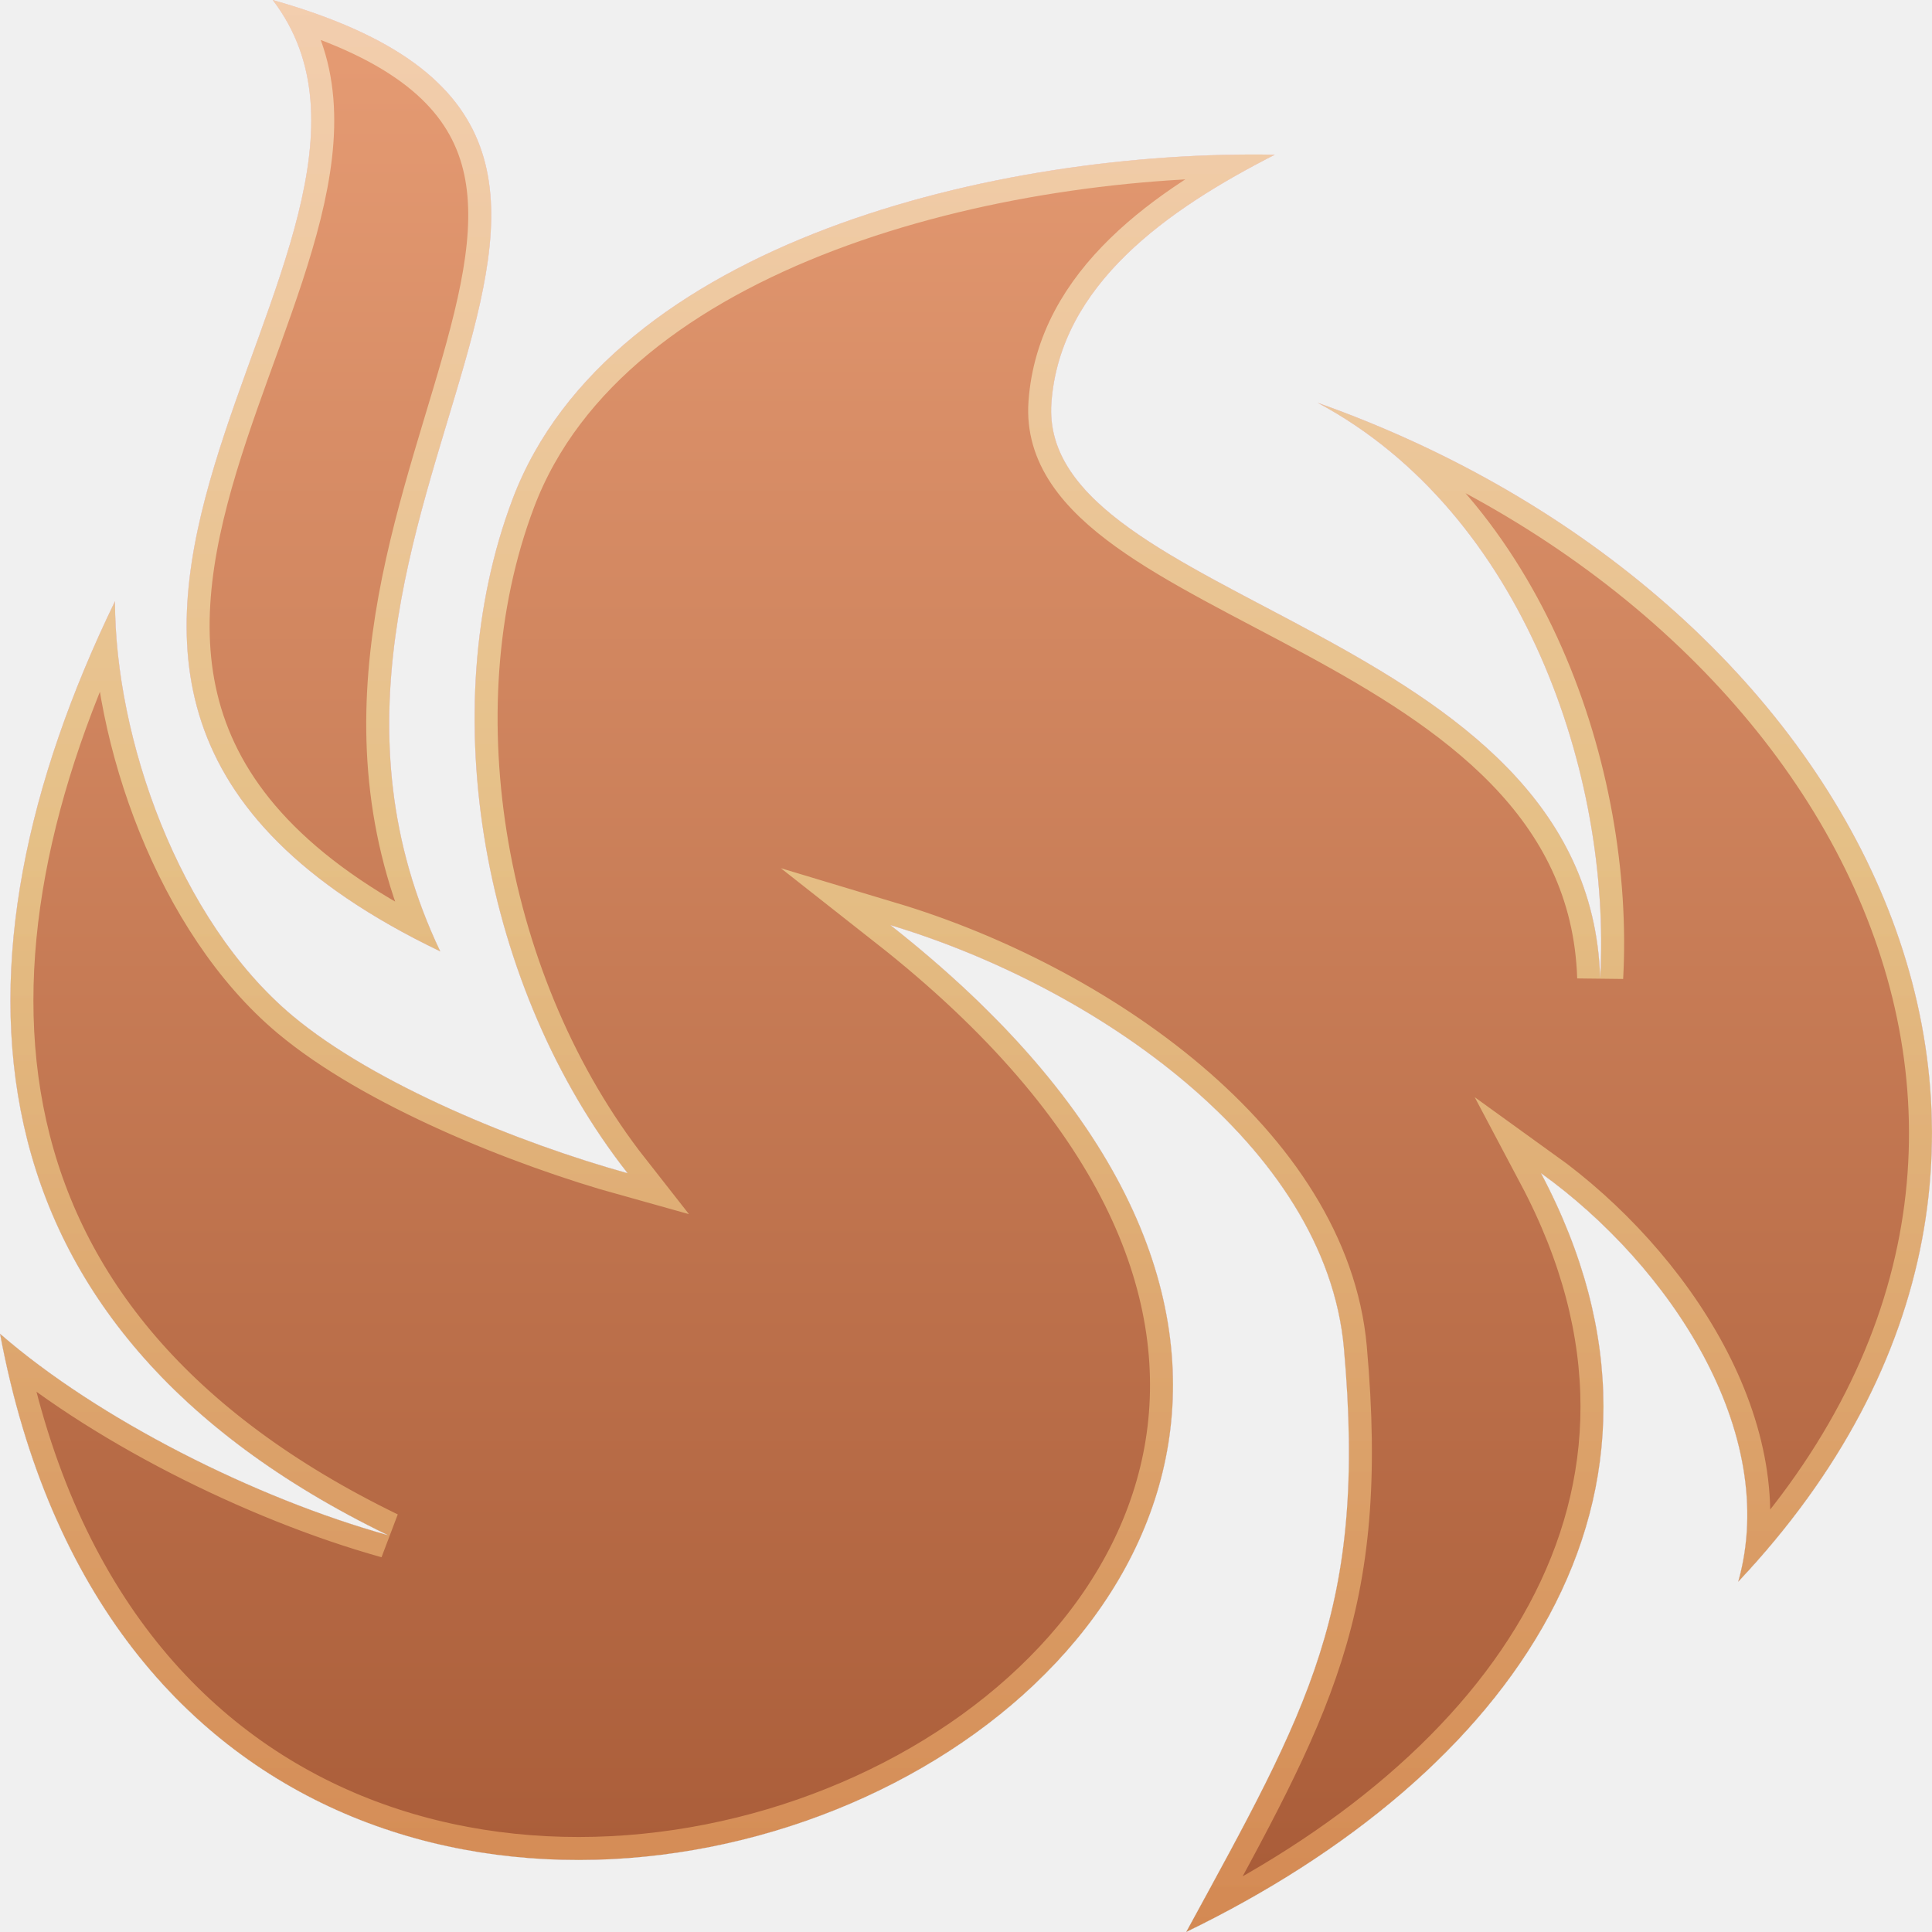
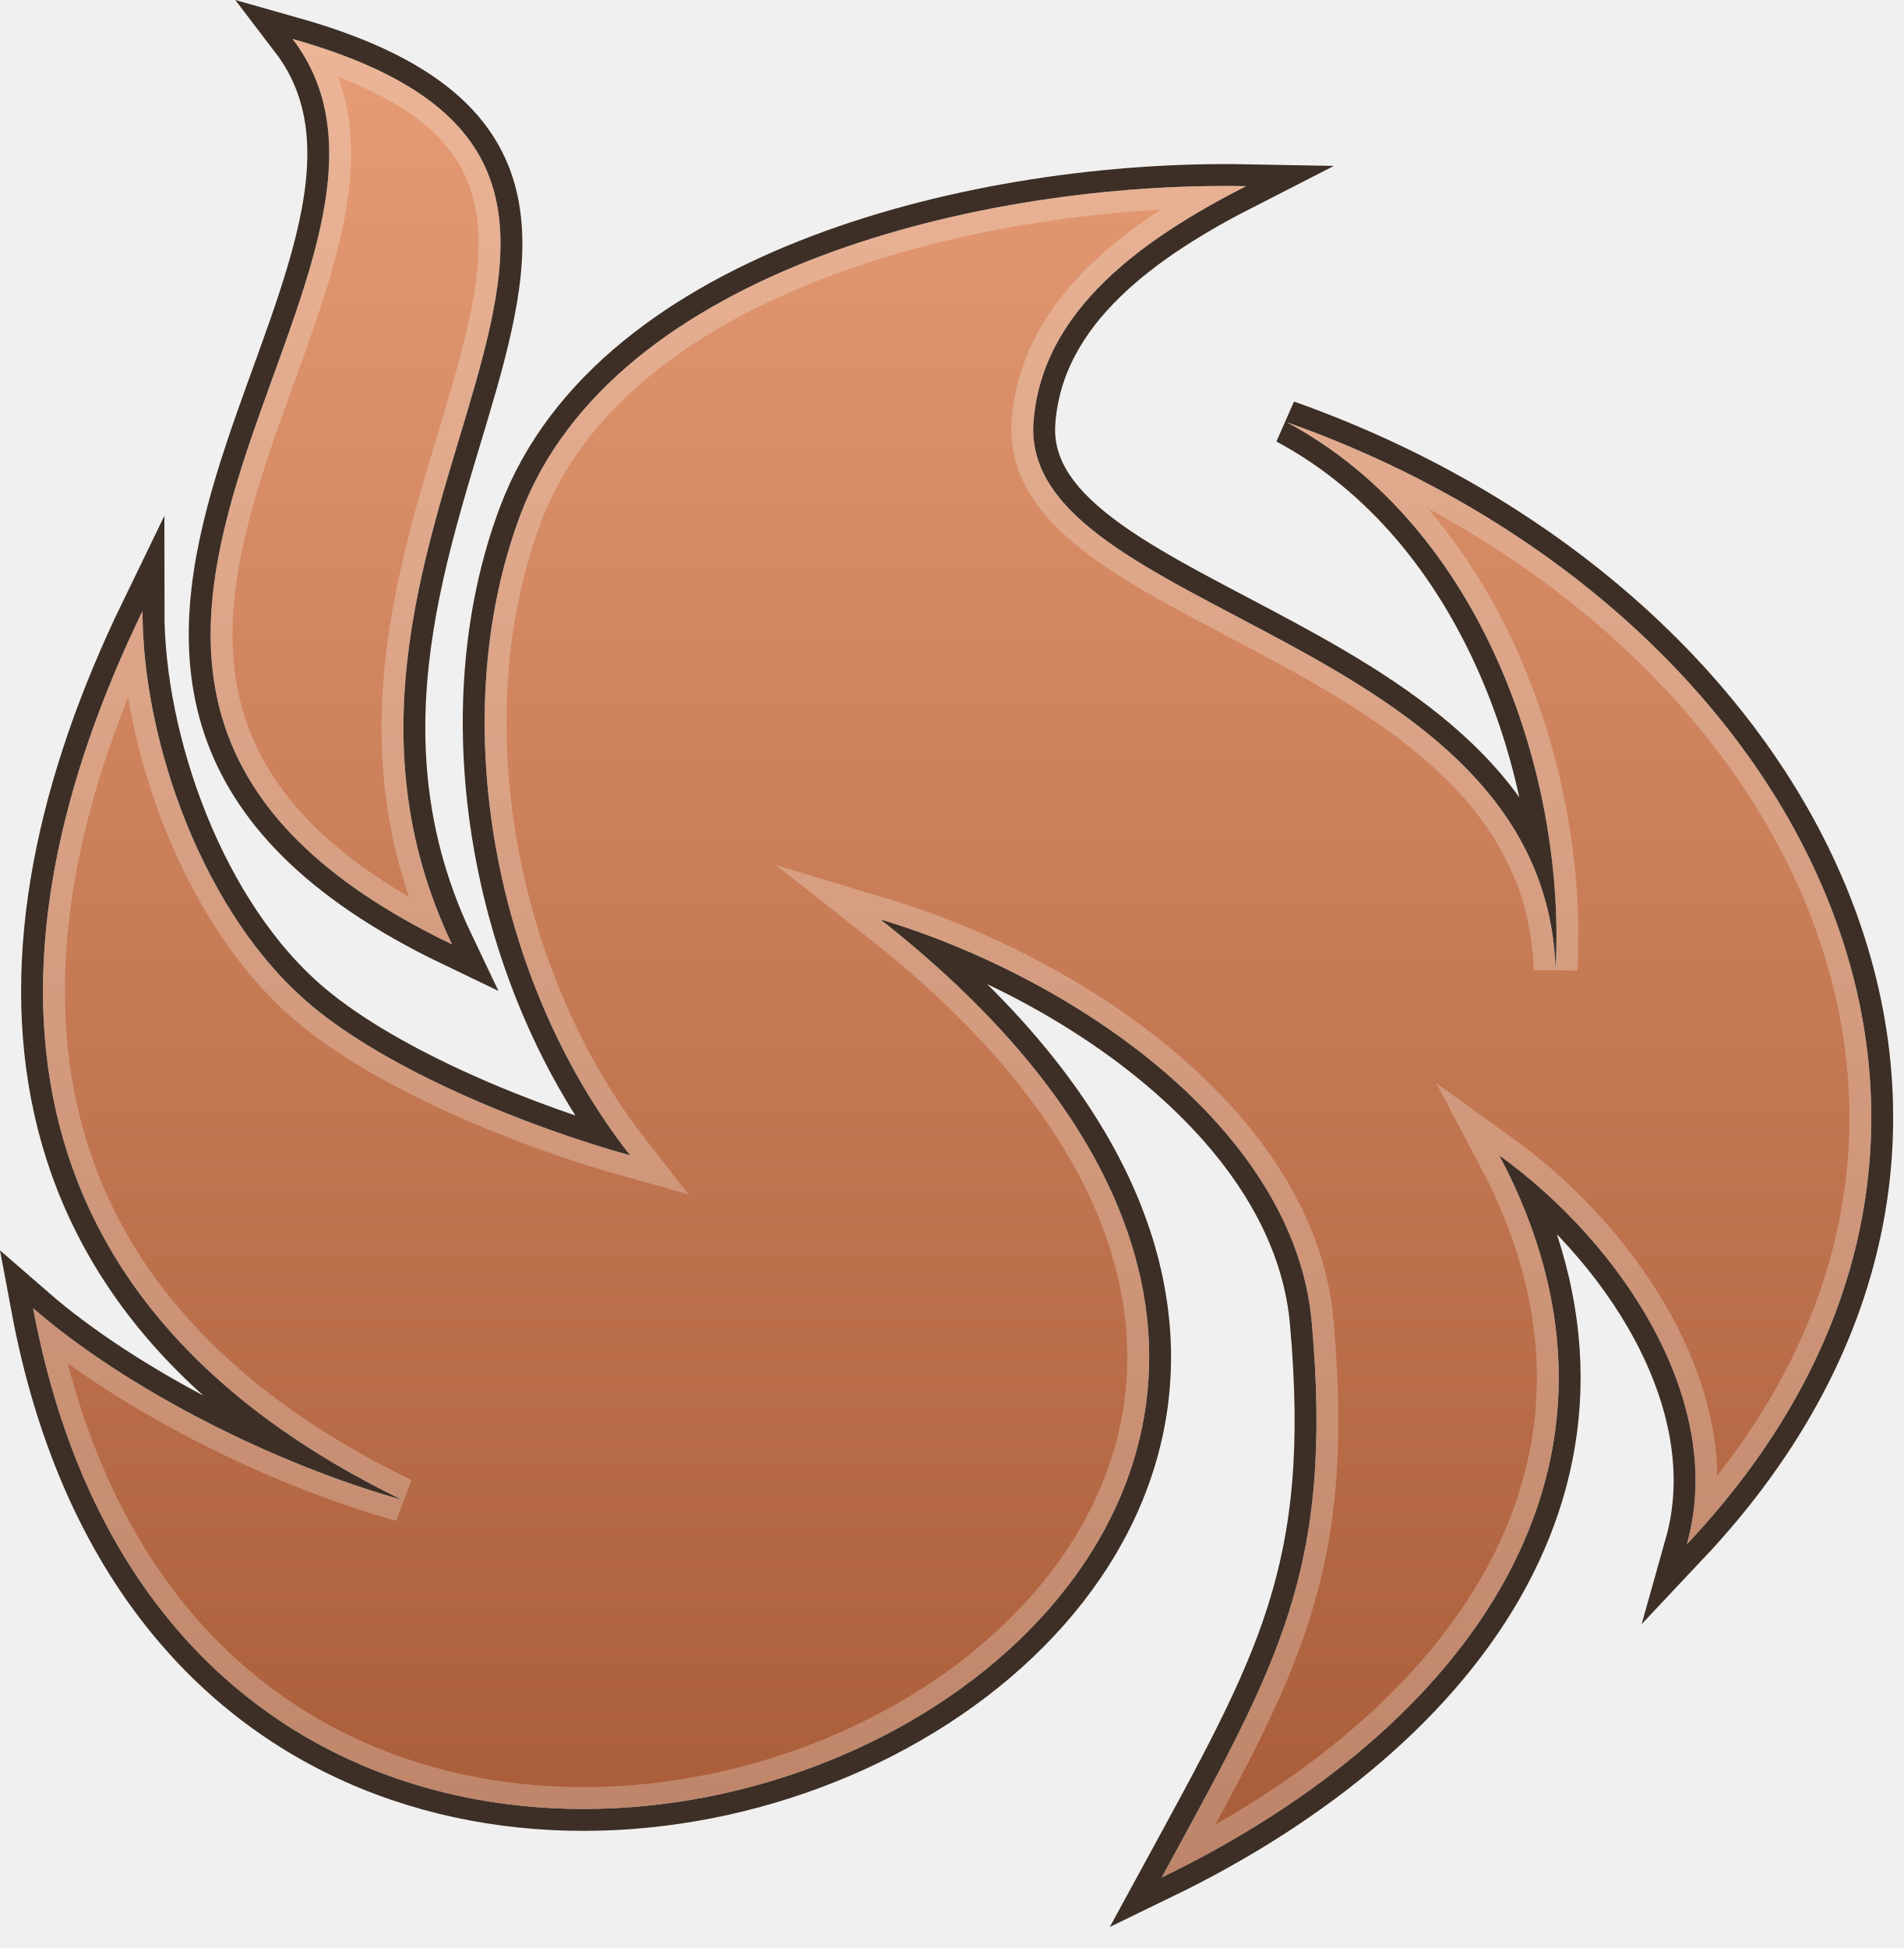
- <svg xmlns="http://www.w3.org/2000/svg" xmlns:xlink="http://www.w3.org/1999/xlink" width="84" height="84" viewBox="0 0 84 84" fill="none">
-   <use xlink:href="#stroke0_2493_3" fill="url(#paint0_linear_2493_3)" />
-   <mask id="stroke1_2493_3" fill="white">
-     <use xlink:href="#stroke0_2493_3" />
+ <svg xmlns="http://www.w3.org/2000/svg" xmlns:xlink="http://www.w3.org/1999/xlink" width="87" height="89" viewBox="0 0 87 89" fill="none">
+   <use xlink:href="#stroke0_2496_71" fill="url(#paint0_linear_2496_71)" />
+   <mask id="stroke1_2496_71" maskUnits="userSpaceOnUse" x="-0.488" y="-0.221" width="87" height="89" fill="black">
+     <rect fill="white" x="-0.488" y="-0.221" width="87" height="89" />
+     <use xlink:href="#stroke0_2496_71" />
  </mask>
-   <path d="M19.143 41.366C-5.468 29.548 19.991 10.647 11.857 0C33.563 6.135 9.982 22.143 19.143 41.366ZM22.286 21.698C26.516 10.517 43.459 6.503 55.429 6.726C50.764 9.106 46.089 12.367 45.715 17.511C45.078 26.275 69.081 27.226 69.573 42.508C70.061 33.784 66.273 22.317 57.286 17.511C80.685 25.78 93.494 49.761 75.573 68.774C77.406 62.262 72.577 55.02 67.001 51.009C74.47 65.104 65.623 77.193 51.573 84C56.874 74.269 59.444 69.992 58.43 58.623C57.642 49.783 47.581 42.889 38.715 40.224C78.837 71.788 8.585 103.825 0 57.988C4.272 61.704 11.097 65.136 16.857 66.743C-1.883 57.641 -2.641 41.898 5 26.139C5 32.078 7.761 40.009 12.714 44.158C16.278 47.143 22.569 49.697 27.286 51.009C21.003 43.005 18.8 30.912 22.286 21.698Z" stroke-width="2" stroke-miterlimit="10" stroke="white" stroke-opacity="0.5" style="mix-blend-mode:overlay" mask="url(#stroke1_2493_3)" />
+   <path d="M20.655 43.145C-3.956 31.327 21.503 12.425 13.369 1.779C35.075 7.914 11.494 23.922 20.655 43.145ZM23.798 23.477C28.028 12.296 44.972 8.281 56.941 8.505C52.277 10.884 47.602 14.146 47.227 19.29C46.59 28.054 70.593 29.004 71.085 44.287C71.573 35.563 67.786 24.096 58.799 19.29C82.197 27.558 95.006 51.54 77.085 70.553C78.918 64.041 74.089 56.799 68.513 52.788C75.982 66.883 67.135 78.972 53.085 85.779C58.386 76.048 60.956 71.77 59.942 60.402C59.154 51.562 49.093 44.668 40.227 42.003C80.349 73.566 10.097 105.604 1.512 59.767C5.784 63.483 12.609 66.914 18.369 68.522C-0.371 59.42 -1.129 43.676 6.512 27.918C6.512 33.857 9.274 41.788 14.227 45.936C17.79 48.921 24.081 51.475 28.799 52.788C22.515 44.783 20.312 32.691 23.798 23.477Z" stroke-width="2" stroke-miterlimit="10" stroke="#3D2F25" mask="url(#stroke1_2496_71)" />
+   <mask id="stroke2_2496_71" fill="white">
+     <path d="M20.655 43.145C-3.956 31.327 21.503 12.425 13.369 1.779C35.075 7.914 11.494 23.922 20.655 43.145ZM23.798 23.477C28.028 12.296 44.972 8.281 56.941 8.505C52.277 10.884 47.602 14.146 47.227 19.29C46.59 28.054 70.593 29.004 71.085 44.287C71.573 35.563 67.786 24.096 58.799 19.29C82.197 27.558 95.006 51.54 77.085 70.553C78.918 64.041 74.089 56.799 68.513 52.788C75.982 66.883 67.135 78.972 53.085 85.779C58.386 76.048 60.956 71.77 59.942 60.402C59.154 51.562 49.093 44.668 40.227 42.003C80.349 73.566 10.097 105.604 1.512 59.767C5.784 63.483 12.609 66.914 18.369 68.522C-0.371 59.42 -1.129 43.676 6.512 27.918C6.512 33.857 9.274 41.788 14.227 45.936C17.79 48.921 24.081 51.475 28.799 52.788C22.515 44.783 20.312 32.691 23.798 23.477Z" />
+   </mask>
+   <path d="M20.655 43.145C-3.956 31.327 21.503 12.425 13.369 1.779C35.075 7.914 11.494 23.922 20.655 43.145ZM23.798 23.477C28.028 12.296 44.972 8.281 56.941 8.505C52.277 10.884 47.602 14.146 47.227 19.29C46.59 28.054 70.593 29.004 71.085 44.287C71.573 35.563 67.786 24.096 58.799 19.29C82.197 27.558 95.006 51.54 77.085 70.553C78.918 64.041 74.089 56.799 68.513 52.788C75.982 66.883 67.135 78.972 53.085 85.779C58.386 76.048 60.956 71.77 59.942 60.402C59.154 51.562 49.093 44.668 40.227 42.003C80.349 73.566 10.097 105.604 1.512 59.767C5.784 63.483 12.609 66.914 18.369 68.522C-0.371 59.42 -1.129 43.676 6.512 27.918C6.512 33.857 9.274 41.788 14.227 45.936C17.79 48.921 24.081 51.475 28.799 52.788C22.515 44.783 20.312 32.691 23.798 23.477Z" stroke-width="2" stroke-miterlimit="10" stroke="white" stroke-opacity="0.25" mask="url(#stroke2_2496_71)" />
  <defs>
-     <linearGradient id="paint0_linear_2493_3" x1="42" y1="0" x2="42" y2="84" gradientUnits="userSpaceOnUse">
+     <linearGradient id="paint0_linear_2496_71" x1="43.512" y1="1.779" x2="43.512" y2="85.779" gradientUnits="userSpaceOnUse">
      <stop stop-color="#E69C74" />
      <stop offset="1" stop-color="#A85B37" />
    </linearGradient>
-     <path id="stroke0_2493_3" d="M19.143 41.366C-5.468 29.548 19.991 10.647 11.857 0C33.563 6.135 9.982 22.143 19.143 41.366ZM22.286 21.698C26.516 10.517 43.459 6.503 55.429 6.726C50.764 9.106 46.089 12.367 45.715 17.511C45.078 26.275 69.081 27.226 69.573 42.508C70.061 33.784 66.273 22.317 57.286 17.511C80.685 25.78 93.494 49.761 75.573 68.774C77.406 62.262 72.577 55.02 67.001 51.009C74.47 65.104 65.623 77.193 51.573 84C56.874 74.269 59.444 69.992 58.43 58.623C57.642 49.783 47.581 42.889 38.715 40.224C78.837 71.788 8.585 103.825 0 57.988C4.272 61.704 11.097 65.136 16.857 66.743C-1.883 57.641 -2.641 41.898 5 26.139C5 32.078 7.761 40.009 12.714 44.158C16.278 47.143 22.569 49.697 27.286 51.009C21.003 43.005 18.8 30.912 22.286 21.698Z" />
+     <path id="stroke0_2496_71" d="M20.655 43.145C-3.956 31.327 21.503 12.425 13.369 1.779C35.075 7.914 11.494 23.922 20.655 43.145ZM23.798 23.477C28.028 12.296 44.972 8.281 56.941 8.505C52.277 10.884 47.602 14.146 47.227 19.29C46.59 28.054 70.593 29.004 71.085 44.287C71.573 35.563 67.786 24.096 58.799 19.29C82.197 27.558 95.006 51.54 77.085 70.553C78.918 64.041 74.089 56.799 68.513 52.788C75.982 66.883 67.135 78.972 53.085 85.779C58.386 76.048 60.956 71.77 59.942 60.402C59.154 51.562 49.093 44.668 40.227 42.003C80.349 73.566 10.097 105.604 1.512 59.767C5.784 63.483 12.609 66.914 18.369 68.522C-0.371 59.42 -1.129 43.676 6.512 27.918C6.512 33.857 9.274 41.788 14.227 45.936C17.79 48.921 24.081 51.475 28.799 52.788C22.515 44.783 20.312 32.691 23.798 23.477Z" />
  </defs>
</svg>
